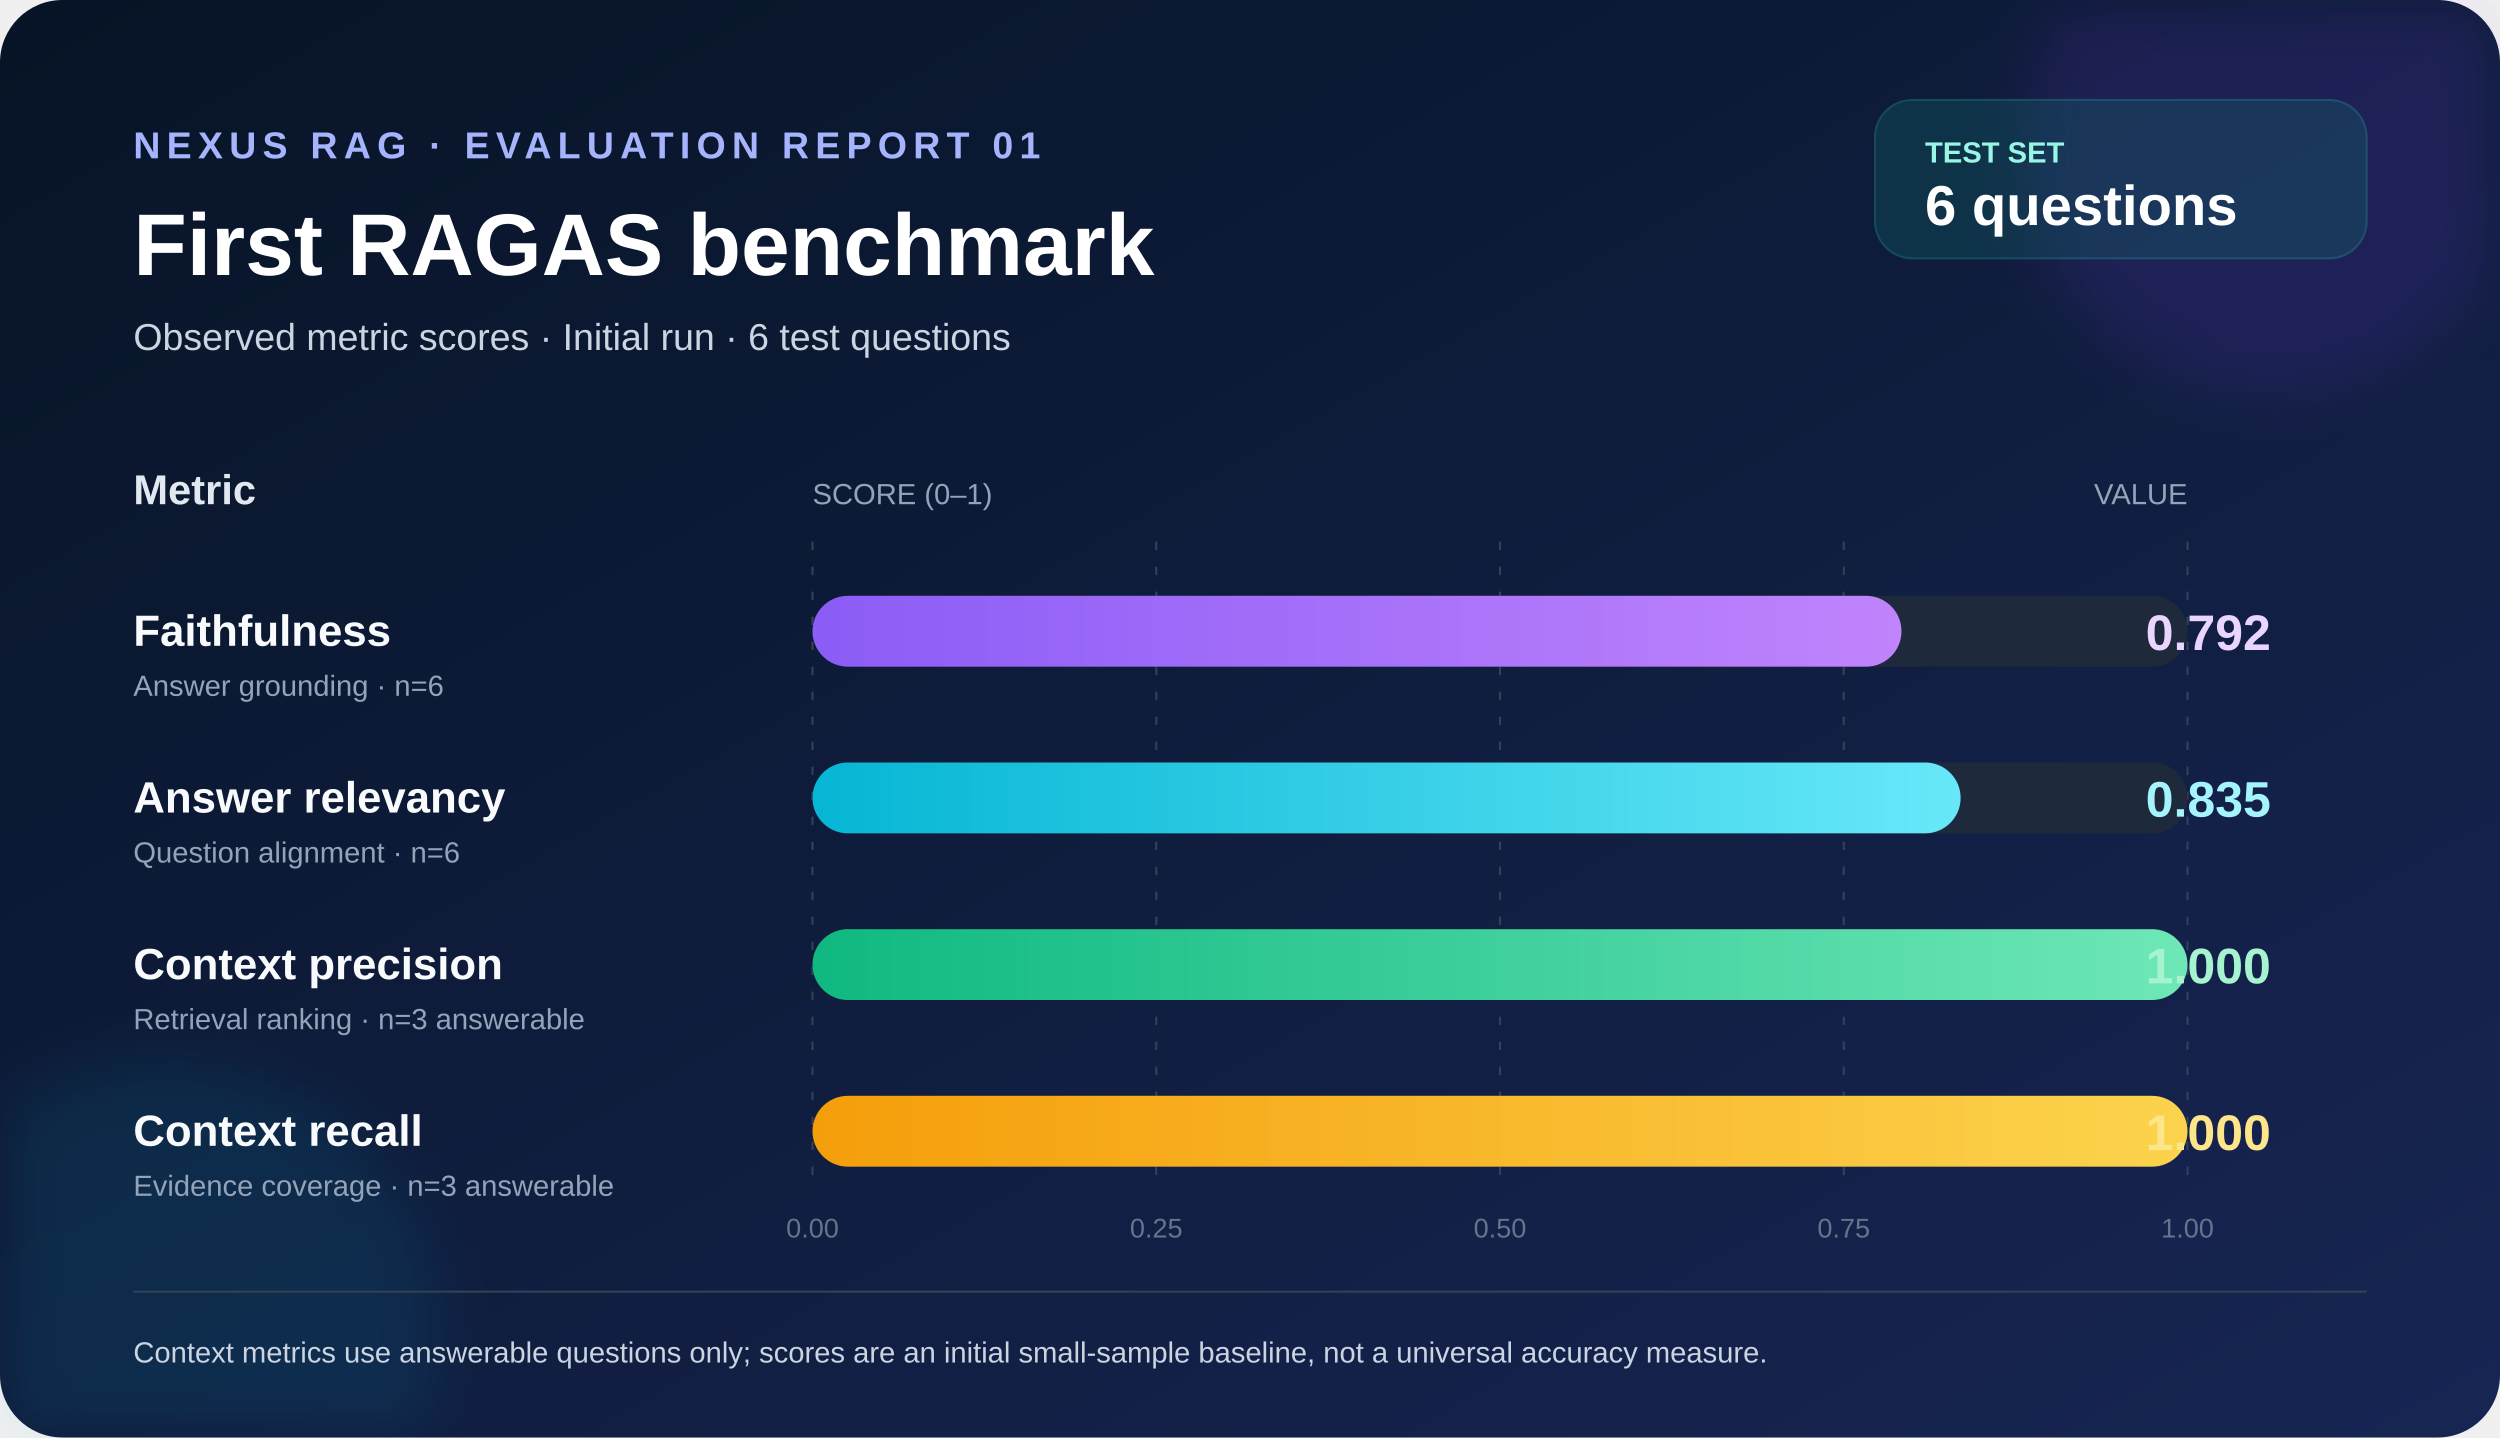
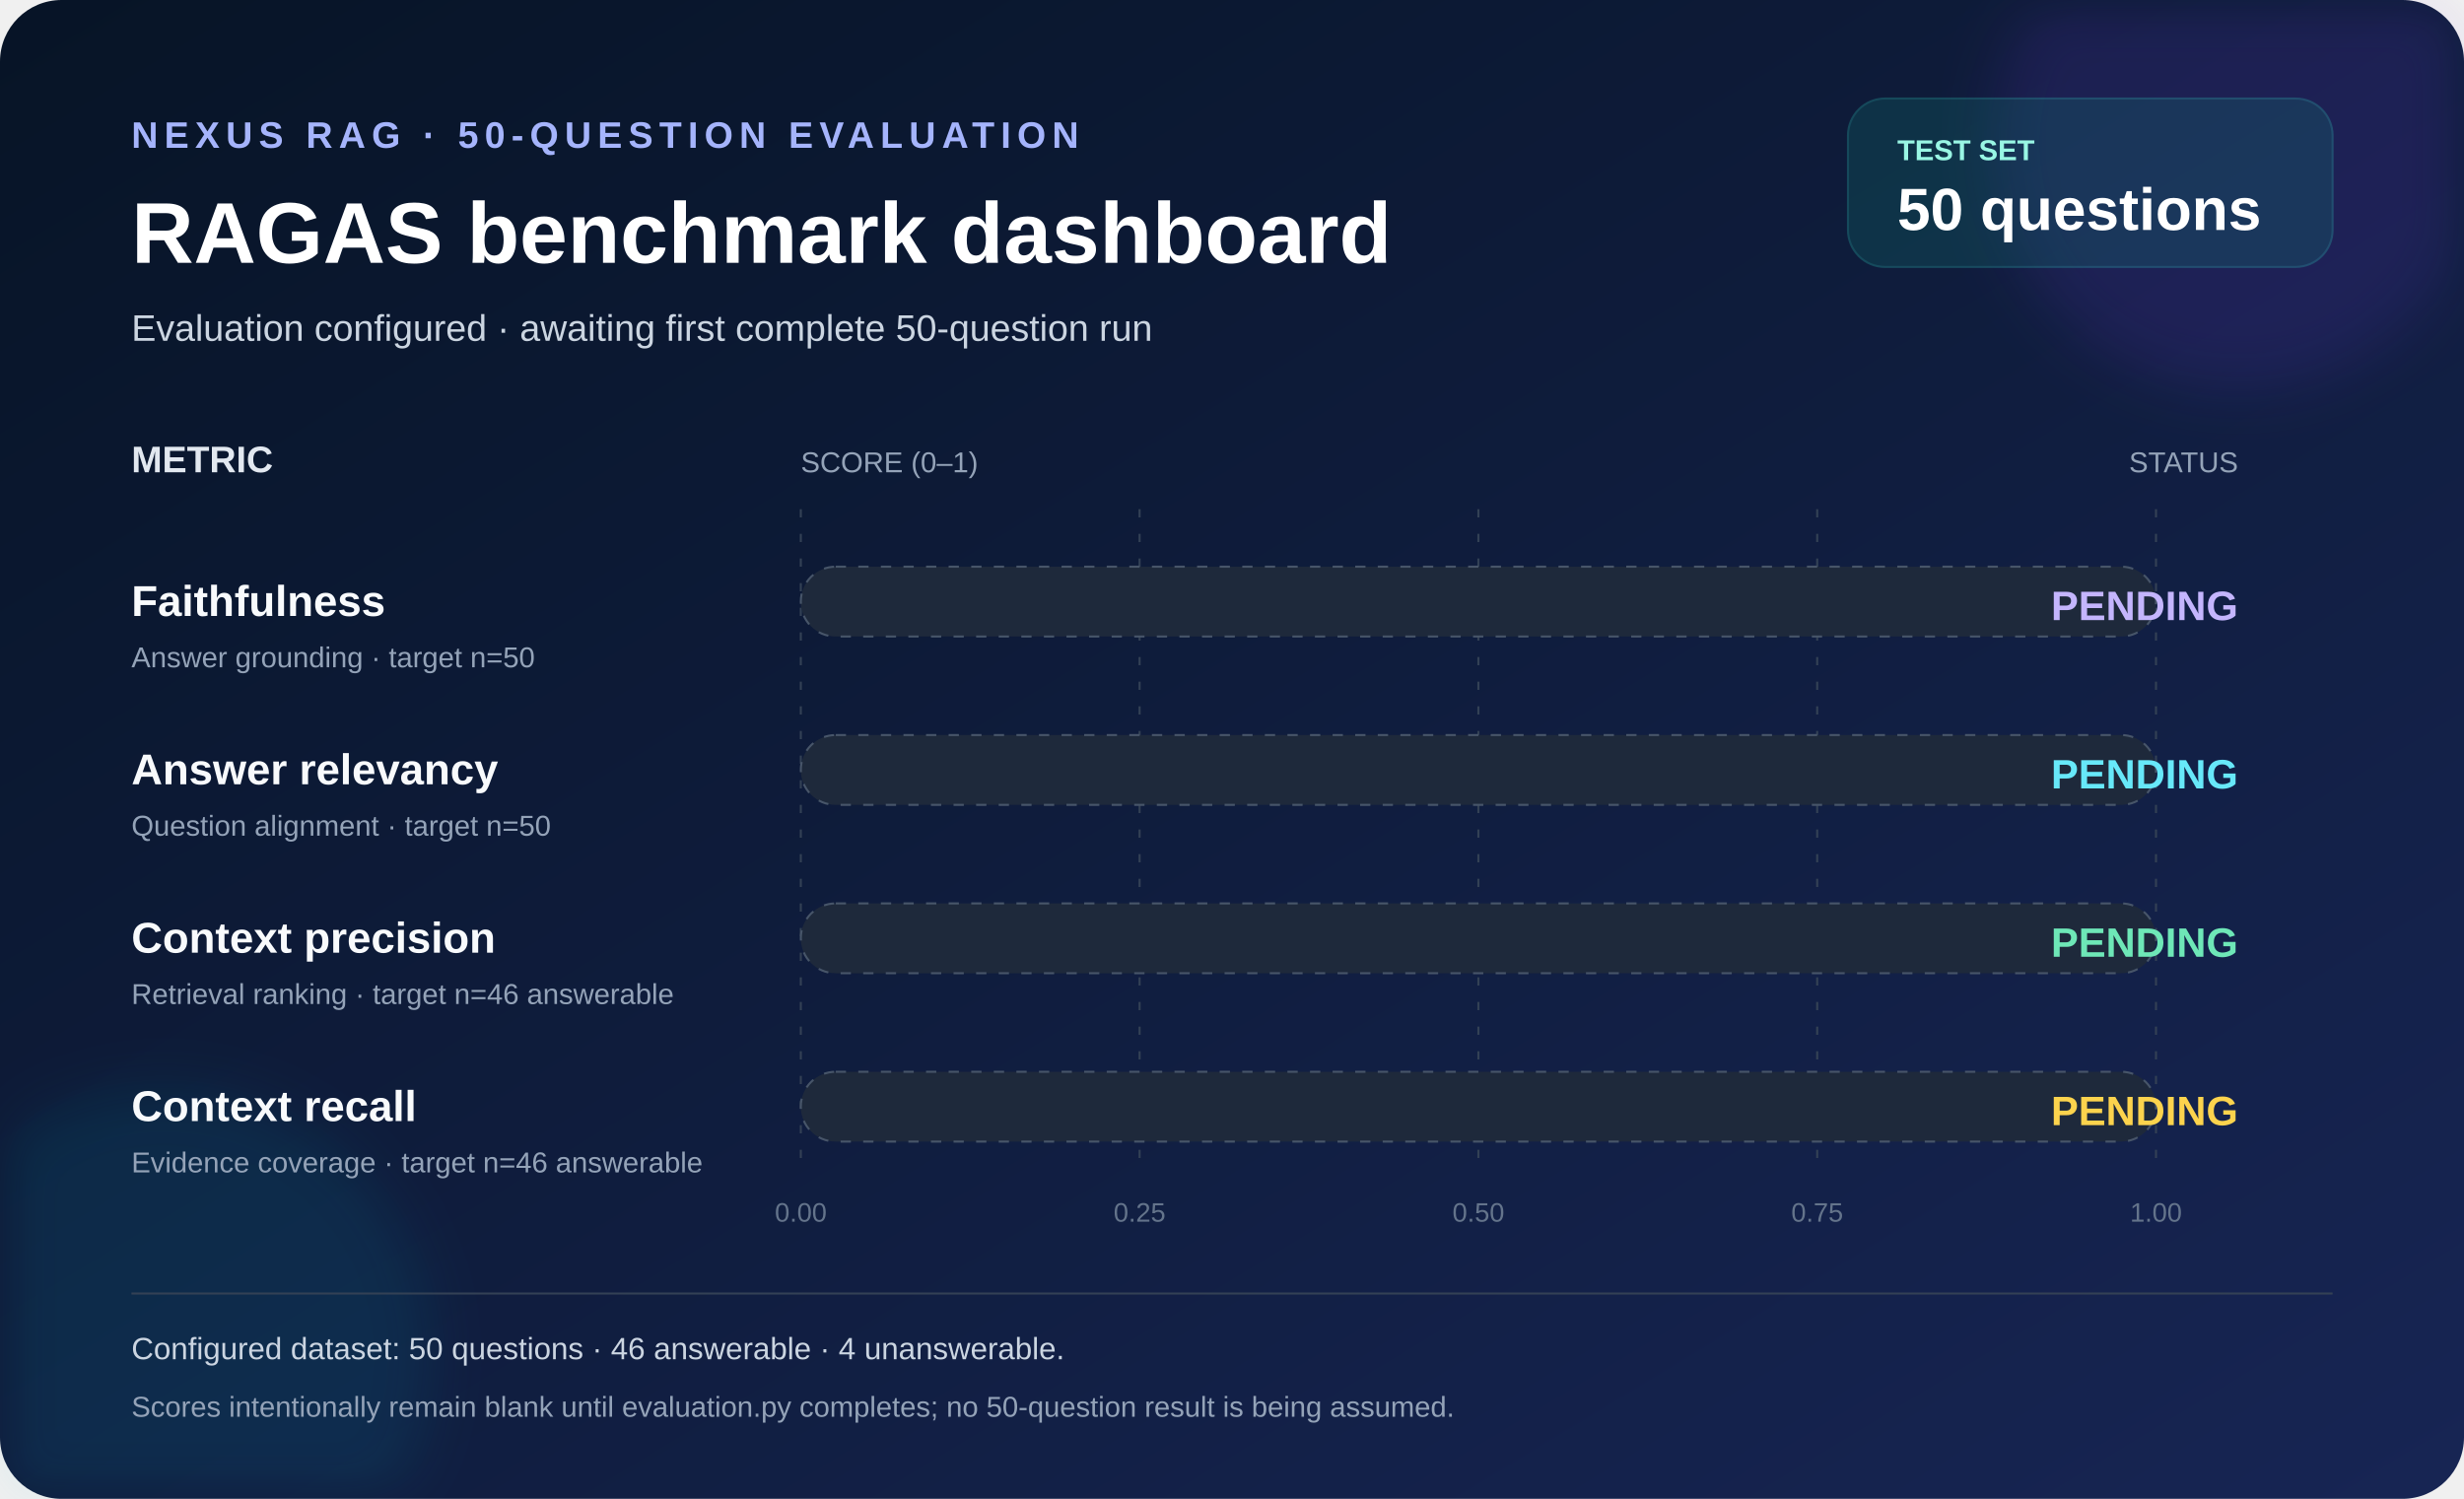
- <svg xmlns="http://www.w3.org/2000/svg" width="1200" height="690" viewBox="0 0 1200 690" role="img" aria-labelledby="title desc">
+ <svg xmlns="http://www.w3.org/2000/svg" width="1200" height="730" viewBox="0 0 1200 730" role="img" aria-labelledby="title desc">
  <defs>
    <linearGradient id="bg" x1="0" y1="0" x2="1" y2="1">
      <stop stop-color="#071426" />
      <stop offset="1" stop-color="#172554" />
    </linearGradient>
    <linearGradient id="a" x1="0" x2="1">
      <stop stop-color="#8b5cf6" />
      <stop offset="1" stop-color="#c084fc" />
    </linearGradient>
    <linearGradient id="b" x1="0" x2="1">
      <stop stop-color="#06b6d4" />
      <stop offset="1" stop-color="#67e8f9" />
    </linearGradient>
    <linearGradient id="c" x1="0" x2="1">
      <stop stop-color="#10b981" />
      <stop offset="1" stop-color="#6ee7b7" />
    </linearGradient>
    <linearGradient id="d" x1="0" x2="1">
      <stop stop-color="#f59e0b" />
      <stop offset="1" stop-color="#fcd34d" />
    </linearGradient>
    <filter id="shadow">
      <feGaussianBlur stdDeviation="14" />
    </filter>
  </defs>
-   <rect width="1200" height="690" rx="30" fill="url(#bg)" />
+   <rect width="1200" height="730" rx="30" fill="url(#bg)" />
  <circle cx="1090" cy="70" r="120" fill="#7c3aed" opacity=".13" filter="url(#shadow)" />
-   <circle cx="80" cy="640" r="130" fill="#06b6d4" opacity=".10" filter="url(#shadow)" />
-   <text x="64" y="76" fill="#a5b4fc" font-family="Arial,sans-serif" font-size="18" font-weight="700" letter-spacing="3">NEXUS RAG · EVALUATION REPORT 01</text>
-   <text x="64" y="132" fill="#ffffff" font-family="Arial,sans-serif" font-size="42" font-weight="700">First RAGAS benchmark</text>
-   <text x="64" y="168" fill="#cbd5e1" font-family="Arial,sans-serif" font-size="18">Observed metric scores · Initial run · 6 test questions</text>
-   <rect x="900" y="48" width="236" height="76" rx="18" fill="#0f766e" opacity=".25" stroke="#2dd4bf" />
+   <circle cx="80" cy="660" r="130" fill="#06b6d4" opacity=".10" filter="url(#shadow)" />
+   <text x="64" y="72" fill="#a5b4fc" font-family="Arial,sans-serif" font-size="18" font-weight="700" letter-spacing="3">NEXUS RAG · 50-QUESTION EVALUATION</text>
+   <text x="64" y="128" fill="#ffffff" font-family="Arial,sans-serif" font-size="42" font-weight="700">RAGAS benchmark dashboard</text>
+   <text x="64" y="166" fill="#cbd5e1" font-family="Arial,sans-serif" font-size="18">Evaluation configured · awaiting first complete 50-question run</text>
+   <rect x="900" y="48" width="236" height="82" rx="18" fill="#0f766e" opacity=".25" stroke="#2dd4bf" />
  <text x="924" y="78" fill="#99f6e4" font-family="Arial,sans-serif" font-size="14" font-weight="700">TEST SET</text>
-   <text x="924" y="108" fill="#ffffff" font-family="Arial,sans-serif" font-size="27" font-weight="700">6 questions</text>
+   <text x="924" y="112" fill="#ffffff" font-family="Arial,sans-serif" font-size="29" font-weight="700">50 questions</text>
  <g font-family="Arial,sans-serif">
-     <text x="64" y="242" fill="#e2e8f0" font-size="20" font-weight="700">Metric</text>
-     <text x="390" y="242" fill="#94a3b8" font-size="14">SCORE (0–1)</text>
-     <text x="1050" y="242" fill="#94a3b8" font-size="14" text-anchor="end">VALUE</text>
+     <text x="64" y="230" fill="#e2e8f0" font-size="18" font-weight="700">METRIC</text>
+     <text x="390" y="230" fill="#94a3b8" font-size="14">SCORE (0–1)</text>
+     <text x="1090" y="230" fill="#94a3b8" font-size="14" text-anchor="end">STATUS</text>
    <g stroke="#334155" stroke-dasharray="4 8">
-       <line x1="390" y1="260" x2="390" y2="570" />
-       <line x1="555" y1="260" x2="555" y2="570" />
-       <line x1="720" y1="260" x2="720" y2="570" />
-       <line x1="885" y1="260" x2="885" y2="570" />
-       <line x1="1050" y1="260" x2="1050" y2="570" />
+       <line x1="390" y1="248" x2="390" y2="572" />
+       <line x1="555" y1="248" x2="555" y2="572" />
+       <line x1="720" y1="248" x2="720" y2="572" />
+       <line x1="885" y1="248" x2="885" y2="572" />
+       <line x1="1050" y1="248" x2="1050" y2="572" />
    </g>
    <g fill="#64748b" font-size="13">
-       <text x="390" y="594" text-anchor="middle">0.00</text>
-       <text x="555" y="594" text-anchor="middle">0.25</text>
-       <text x="720" y="594" text-anchor="middle">0.50</text>
-       <text x="885" y="594" text-anchor="middle">0.75</text>
-       <text x="1050" y="594" text-anchor="middle">1.00</text>
+       <text x="390" y="595" text-anchor="middle">0.00</text>
+       <text x="555" y="595" text-anchor="middle">0.25</text>
+       <text x="720" y="595" text-anchor="middle">0.50</text>
+       <text x="885" y="595" text-anchor="middle">0.75</text>
+       <text x="1050" y="595" text-anchor="middle">1.00</text>
    </g>
-     <text x="64" y="310" fill="#f8fafc" font-size="21" font-weight="700">Faithfulness</text>
-     <text x="64" y="334" fill="#94a3b8" font-size="14">Answer grounding · n=6</text>
-     <rect x="390" y="286" width="660" height="34" rx="17" fill="#1e293b" />
-     <rect x="390" y="286" width="522.72" height="34" rx="17" fill="url(#a)" />
-     <text x="1090" y="312" fill="#e9d5ff" font-size="24" font-weight="700" text-anchor="end">0.792</text>
-     <text x="64" y="390" fill="#f8fafc" font-size="21" font-weight="700">Answer relevancy</text>
-     <text x="64" y="414" fill="#94a3b8" font-size="14">Question alignment · n=6</text>
-     <rect x="390" y="366" width="660" height="34" rx="17" fill="#1e293b" />
-     <rect x="390" y="366" width="551.1" height="34" rx="17" fill="url(#b)" />
-     <text x="1090" y="392" fill="#a5f3fc" font-size="24" font-weight="700" text-anchor="end">0.835</text>
-     <text x="64" y="470" fill="#f8fafc" font-size="21" font-weight="700">Context precision</text>
-     <text x="64" y="494" fill="#94a3b8" font-size="14">Retrieval ranking · n=3 answerable</text>
-     <rect x="390" y="446" width="660" height="34" rx="17" fill="#1e293b" />
-     <rect x="390" y="446" width="660" height="34" rx="17" fill="url(#c)" />
-     <text x="1090" y="472" fill="#a7f3d0" font-size="24" font-weight="700" text-anchor="end">1.000</text>
-     <text x="64" y="550" fill="#f8fafc" font-size="21" font-weight="700">Context recall</text>
-     <text x="64" y="574" fill="#94a3b8" font-size="14">Evidence coverage · n=3 answerable</text>
-     <rect x="390" y="526" width="660" height="34" rx="17" fill="#1e293b" />
-     <rect x="390" y="526" width="660" height="34" rx="17" fill="url(#d)" />
-     <text x="1090" y="552" fill="#fde68a" font-size="24" font-weight="700" text-anchor="end">1.000</text>
+     <text x="64" y="300" fill="#f8fafc" font-size="21" font-weight="700">Faithfulness</text>
+     <text x="64" y="325" fill="#94a3b8" font-size="14">Answer grounding · target n=50</text>
+     <rect x="390" y="276" width="660" height="34" rx="17" fill="#1e293b" stroke="#475569" stroke-dasharray="5 6" />
+     <text x="1090" y="302" fill="#c4b5fd" font-size="20" font-weight="700" text-anchor="end">PENDING</text>
+     <text x="64" y="382" fill="#f8fafc" font-size="21" font-weight="700">Answer relevancy</text>
+     <text x="64" y="407" fill="#94a3b8" font-size="14">Question alignment · target n=50</text>
+     <rect x="390" y="358" width="660" height="34" rx="17" fill="#1e293b" stroke="#475569" stroke-dasharray="5 6" />
+     <text x="1090" y="384" fill="#67e8f9" font-size="20" font-weight="700" text-anchor="end">PENDING</text>
+     <text x="64" y="464" fill="#f8fafc" font-size="21" font-weight="700">Context precision</text>
+     <text x="64" y="489" fill="#94a3b8" font-size="14">Retrieval ranking · target n=46 answerable</text>
+     <rect x="390" y="440" width="660" height="34" rx="17" fill="#1e293b" stroke="#475569" stroke-dasharray="5 6" />
+     <text x="1090" y="466" fill="#6ee7b7" font-size="20" font-weight="700" text-anchor="end">PENDING</text>
+     <text x="64" y="546" fill="#f8fafc" font-size="21" font-weight="700">Context recall</text>
+     <text x="64" y="571" fill="#94a3b8" font-size="14">Evidence coverage · target n=46 answerable</text>
+     <rect x="390" y="522" width="660" height="34" rx="17" fill="#1e293b" stroke="#475569" stroke-dasharray="5 6" />
+     <text x="1090" y="548" fill="#fcd34d" font-size="20" font-weight="700" text-anchor="end">PENDING</text>
  </g>
-   <line x1="64" y1="620" x2="1136" y2="620" stroke="#334155" />
-   <text x="64" y="654" fill="#cbd5e1" font-family="Arial,sans-serif" font-size="14">Context metrics use answerable questions only; scores are an initial small-sample baseline, not a universal accuracy measure.</text>
+   <line x1="64" y1="630" x2="1136" y2="630" stroke="#334155" />
+   <text x="64" y="662" fill="#cbd5e1" font-family="Arial,sans-serif" font-size="15">Configured dataset: 50 questions · 46 answerable · 4 unanswerable.</text>
+   <text x="64" y="690" fill="#94a3b8" font-family="Arial,sans-serif" font-size="14">Scores intentionally remain blank until evaluation.py completes; no 50-question result is being assumed.</text>
</svg>
